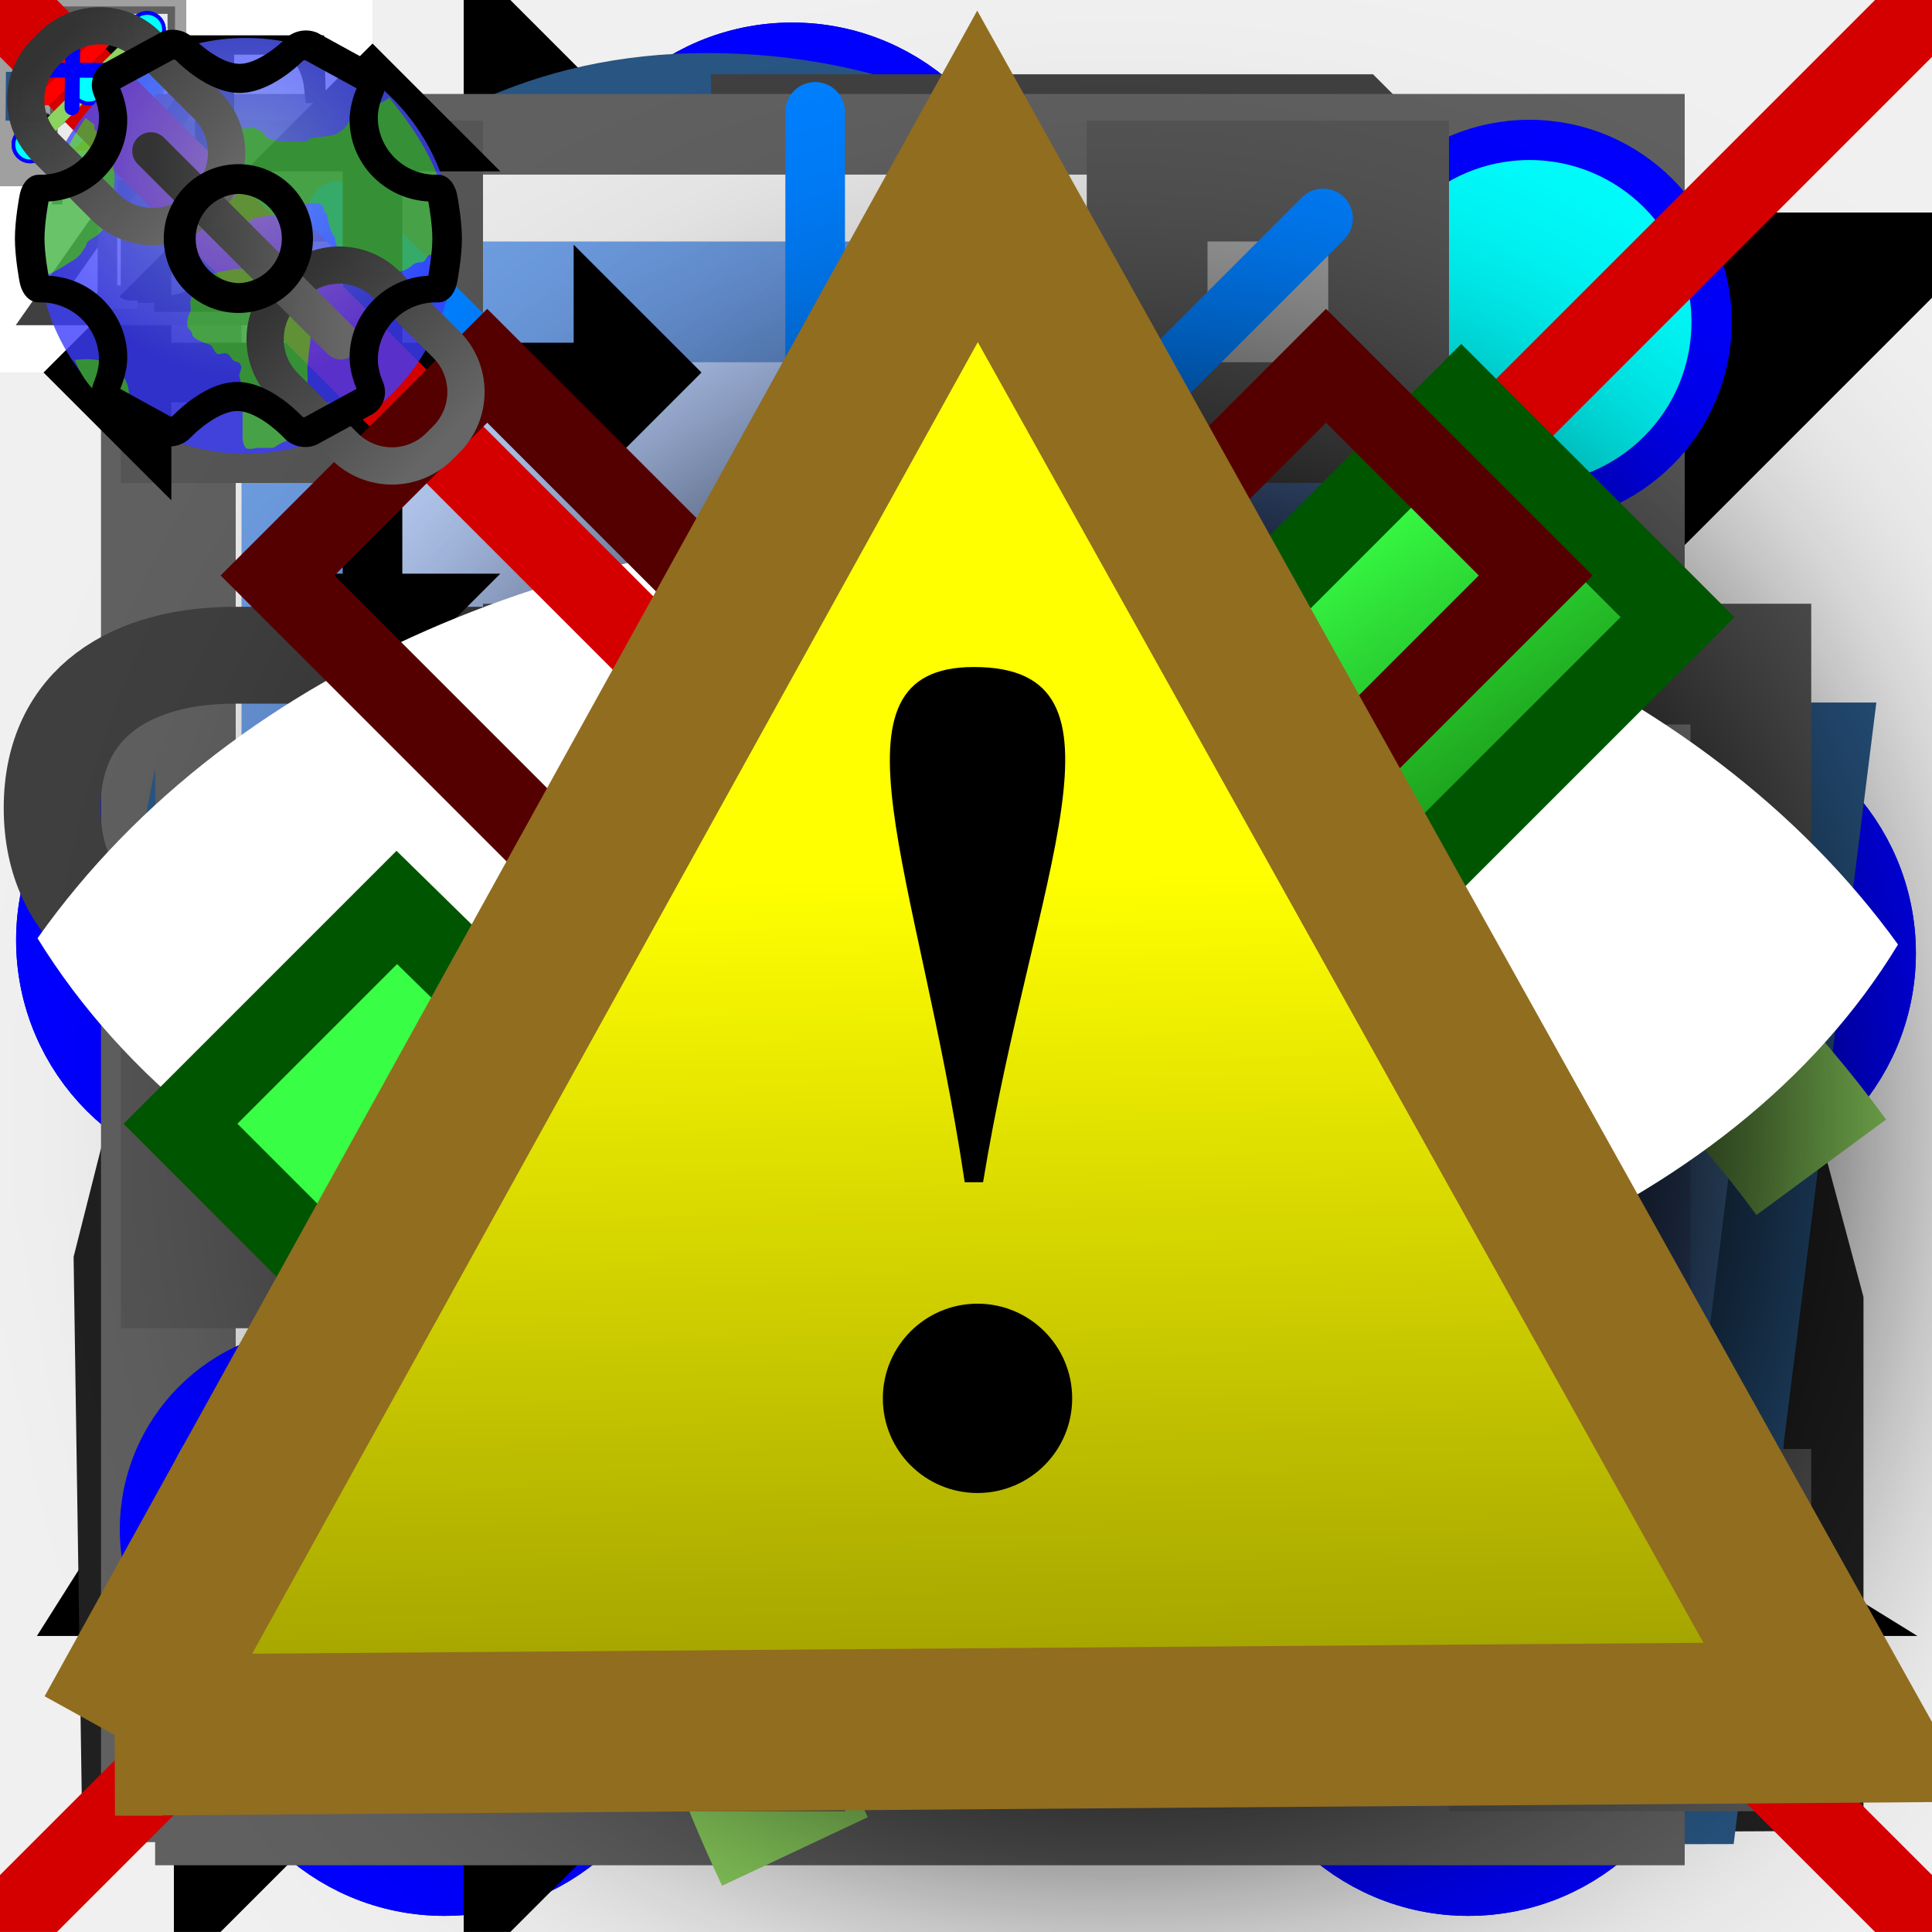
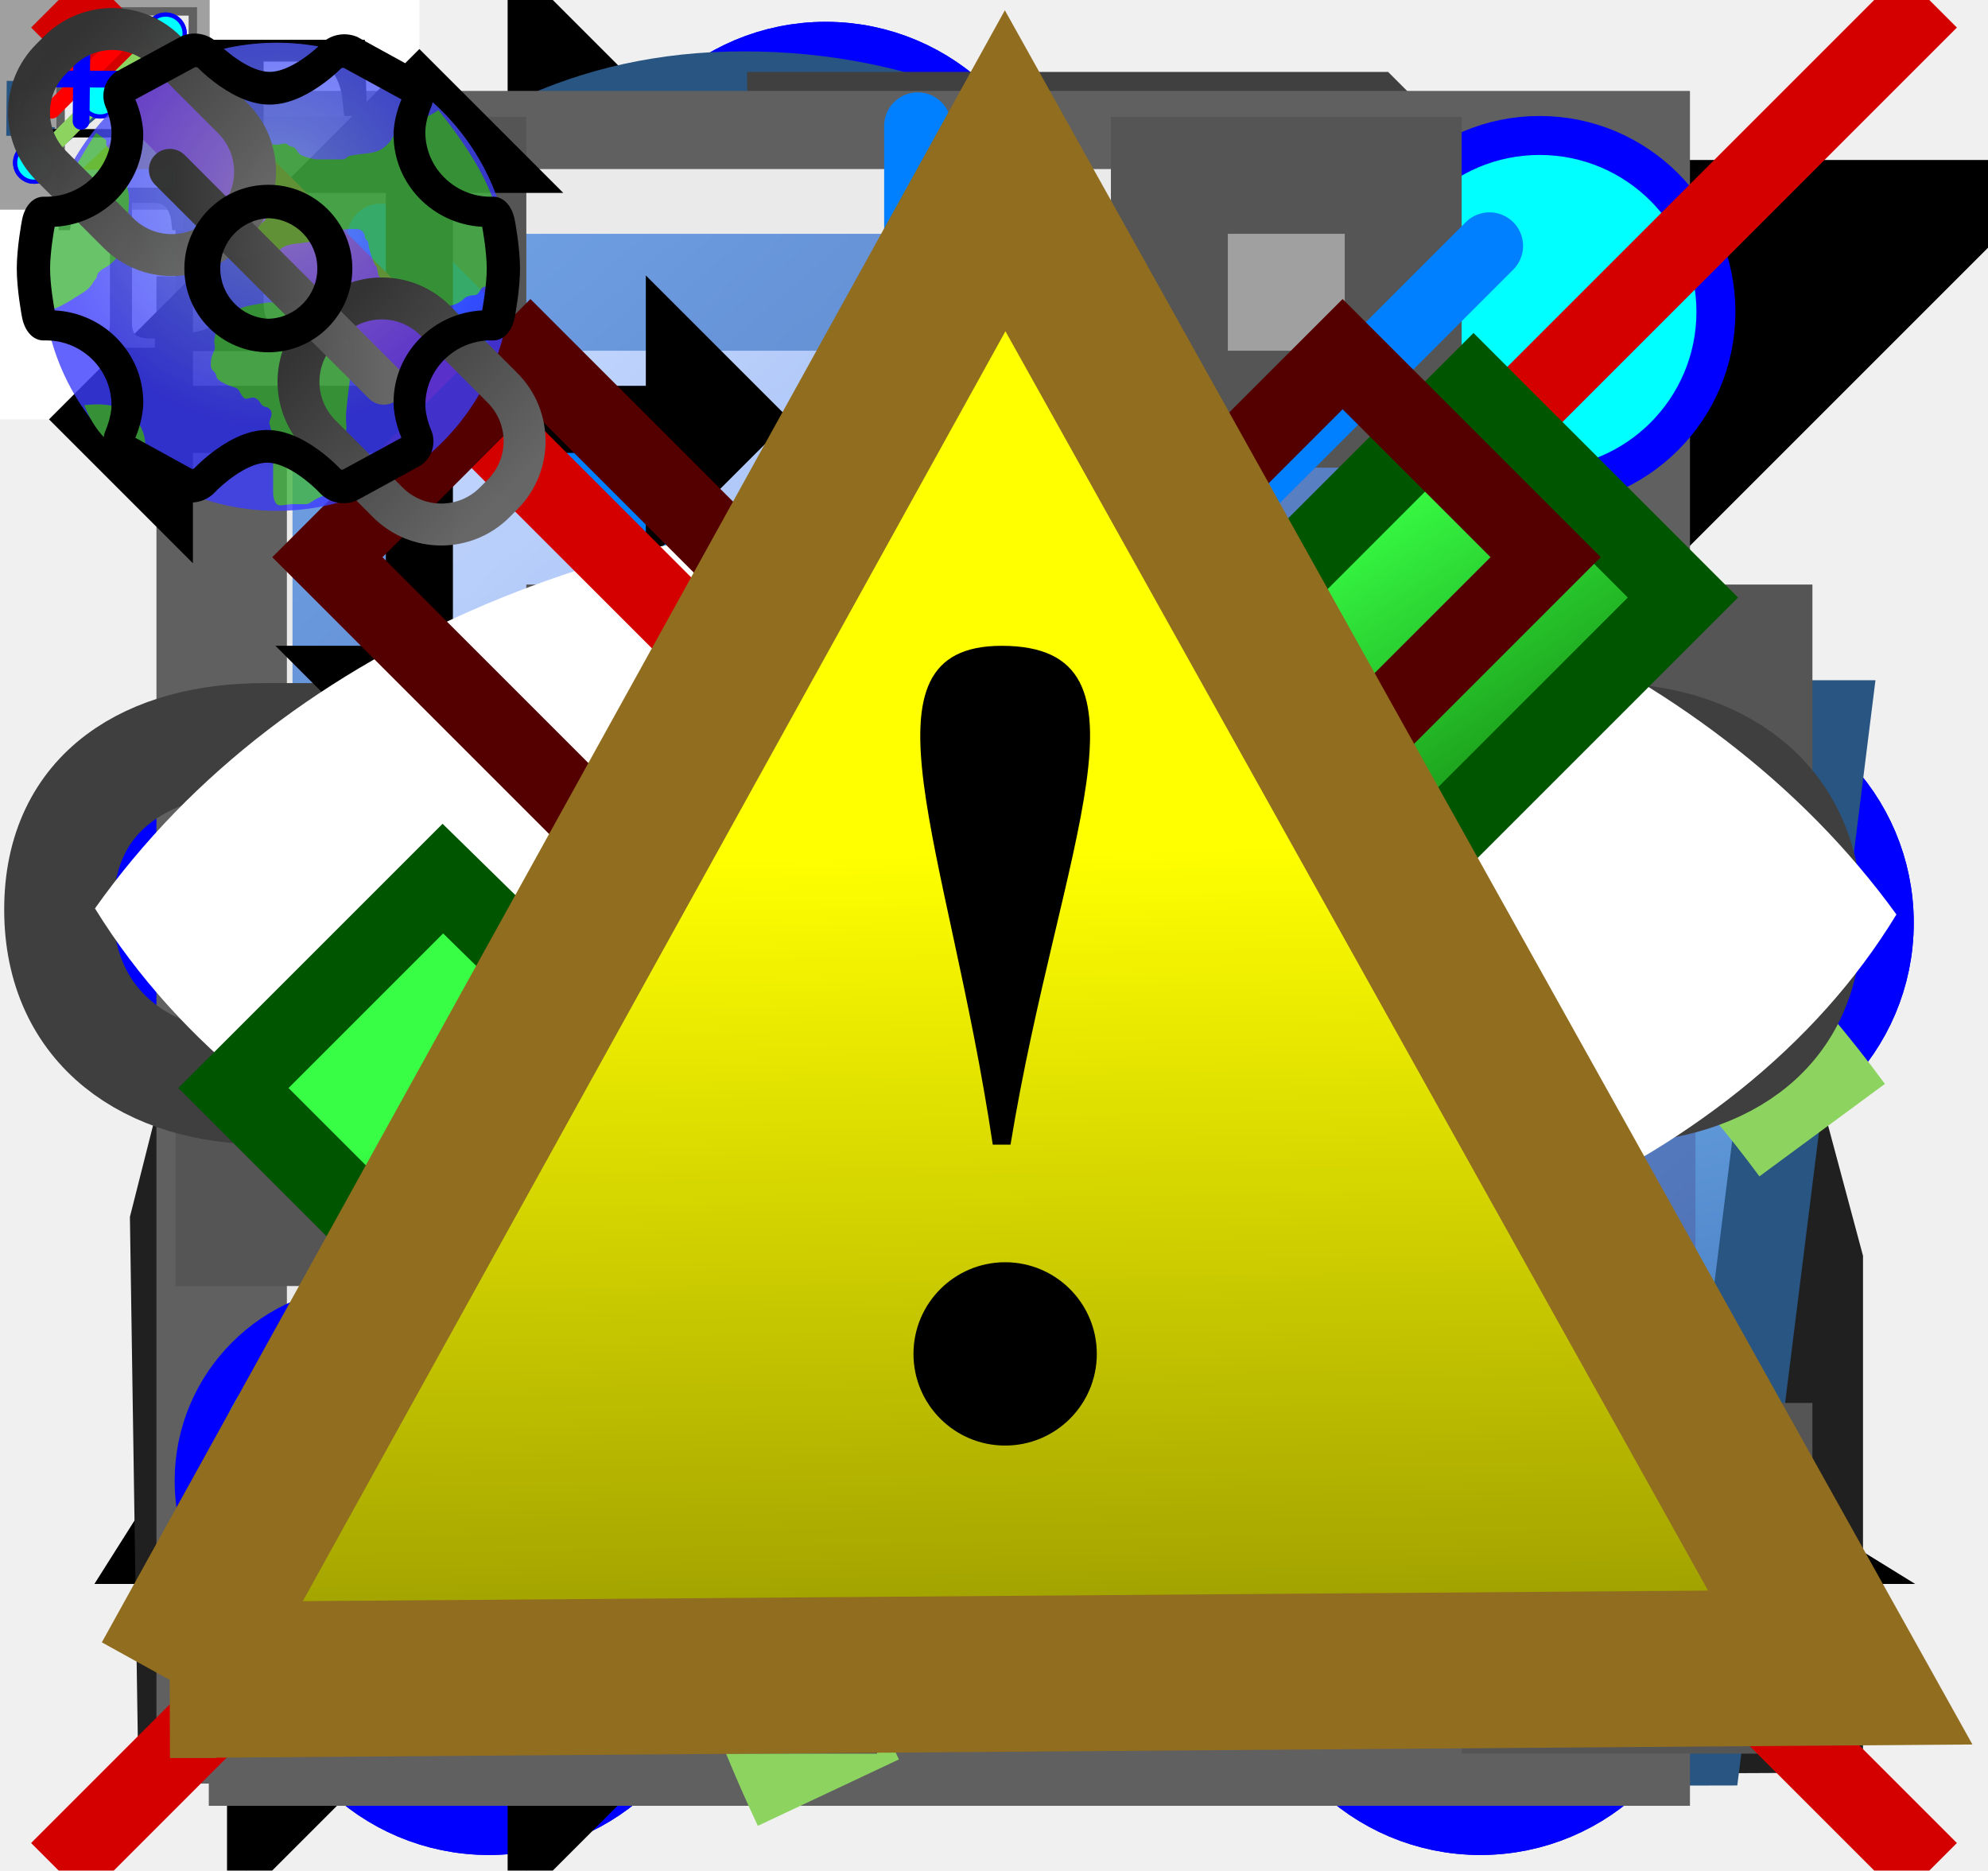
<svg xmlns="http://www.w3.org/2000/svg">
  <g id="add_subpath">
    <svg viewBox="0 0 124 124">
      <defs>
        <linearGradient id="svg_4" x1="0.336" y1="0.281" x2="1" y2="1">
          <stop offset="0" stop-color="#ffffff" stop-opacity="1" />
          <stop offset="1" stop-color="#33a533" stop-opacity="1" />
        </linearGradient>
      </defs>
      <g>
        <path d="m6,103l55,-87c85,33.64 -26,37.12 55,87l-110,0z" id="svg_1" fill="url(#svg_4)" stroke="#000000" stroke-width="4" stroke-dasharray="null" />
        <g id="svg_7">
          <circle stroke-dasharray="null" stroke-width="5" stroke="#000000" fill="#ffffff" id="svg_6" r="22.633" cy="88.5" cx="45.5" />
          <line stroke-dasharray="null" stroke-width="7" stroke="#000000" id="svg_2" y2="104.038" x2="45.5" y1="72.962" x1="45.5" />
          <line stroke-dasharray="null" stroke-width="7" stroke="#000000" id="svg_3" y2="88.5" x2="61.038" y1="88.5" x1="29.962" />
        </g>
      </g>
    </svg>
  </g>
  <g id="close_path">
    <svg viewBox="0 0 300 300">
      <g>
        <path stroke="#000" stroke-width="15" fill="#ffc8c8" d="m121.5,40l-84,106l27,115l166,2l29,-111" />
        <line x1="240" y1="136" x2="169.5" y2="74" stroke="#A00" stroke-width="25" fill="none" />
        <path stroke="none" fill="#A00" d="m158,65l31,74l-3,-50l51,-3z" />
        <g stroke-width="15" stroke="#00f" fill="#0ff">
          <circle r="30" cy="41" cx="123" />
          <circle r="30" cy="146" cx="40" />
          <circle r="30" cy="260" cx="69" />
          <circle r="30" cy="260" cx="228" />
          <circle r="30" cy="148" cx="260" />
        </g>
      </g>
    </svg>
  </g>
  <g id="open_path">
    <svg viewBox="0 0 300 300">
      <g>
        <path stroke="#000" stroke-width="15" fill="#ffc8c8" d="m123.5,38l-84,106l27,115l166,2l29,-111" />
        <line x1="276.5" y1="153" x2="108.5" y2="24" stroke="#000" stroke-width="10" fill="none" />
        <g stroke-width="15" stroke="#00f" fill="#0ff">
          <circle r="30" cy="41" cx="123" />
          <circle r="30" cy="146" cx="40" />
          <circle r="30" cy="260" cx="69" />
          <circle r="30" cy="260" cx="228" />
          <circle r="30" cy="148" cx="260" />
        </g>
        <g stroke="#A00" stroke-width="15" fill="none">
          <line x1="168" y1="24" x2="210" y2="150" />
          <line x1="210" y1="24" x2="168" y2="150" />
        </g>
      </g>
    </svg>
  </g>
  <g id="arrow_right">
    <svg viewBox="0 0 25 50">
      <path stroke="#000000" fill="#000000" d="m0,0l0,50l25,-25l-25,-25z" />
    </svg>
  </g>
  <g id="arrow_right_big">
    <svg viewBox="0 0 40 50">
      <path stroke="#000000" fill="#000000" d="m0,0l0,50l25,-25l-25,-25z" />
    </svg>
  </g>
  <g id="arrow_down">
    <svg viewBox="0 0 50 40">
      <path transform="rotate(90, 26, 13)" d="m14,-12l0,50l25,-25l-25,-25z" fill="#000000" stroke="#000000" />
    </svg>
  </g>
  <g id="fill">
    <svg width="32" height="33">
      <g id="svg_5">
        <path id="svg_4" d="m17.492,10.976c6.987,-0.325 12.188,2.708 12.133,7.367l-0.325,10.075c-0.758,4.062 -2.275,3.087 -3.033,0.108l0.217,-9.642c-0.433,-0.975 -1.083,-1.625 -1.95,-1.517" stroke-linejoin="round" stroke="#606060" fill="#c0c0c0" />
        <path id="svg_1" d="m2.001,17.131l10.724,-10.724l12.674,12.133l-3.521,0.054l-9.154,9.262l-10.724,-10.724z" stroke-linejoin="round" stroke="#000000" fill="#c0c0c0" />
        <path id="svg_3" d="m14.35,13.576c-0.163,-3.954 0.867,-11.7 -1.842,-11.592c-2.708,0.108 -2.6,2.058 -2.167,6.933" stroke-linejoin="round" stroke="#000000" fill="none" />
        <circle id="svg_2" r="1.609" cy="15.201" cx="14.458" stroke-linejoin="round" stroke="#000000" fill="none" />
      </g>
    </svg>
  </g>
  <g id="stroke">
    <svg width="50" height="50">
      <rect fill="none" stroke="#707070" stroke-width="10" x="8.625" y="8.625" width="32.75" height="32.75" id="svg_1" />
    </svg>
  </g>
  <g id="opacity">
    <svg width="50" height="50">
      <defs>
        <linearGradient y2="0.1" x2="0.9" y1="0.9" x1="0.1" id="svg_7">
          <stop stop-color="#000000" offset="0" />
          <stop stop-opacity="0" stop-color="#000000" offset="1" />
        </linearGradient>
      </defs>
      <rect id="svg_4" height="50" width="50" y="0" x="0" fill="#ffffff" />
      <rect id="svg_1" height="25" width="25" y="0" x="0" fill="#a0a0a0" />
      <rect id="svg_2" height="25" width="25" y="25" x="25" fill="#a0a0a0" />
      <rect id="svg_3" height="50" width="50" y="0" x="0" stroke-width="2" stroke="url(#svg_7)" fill="url(#svg_7)" />
    </svg>
  </g>
  <g id="save">
    <svg viewBox="0 0 24 24">
      <defs>
        <linearGradient y2="0" x2="1" y1="0" x1="0" id="svg_41">
          <stop stop-opacity="1" stop-color="#727272" offset="0" />
          <stop stop-opacity="1" stop-color="#d6d6d6" offset="1" />
        </linearGradient>
        <linearGradient y2="0.875" x2="0.215" y1="0.004" x1="0.043" id="svg_46">
          <stop stop-opacity="1" stop-color="#81bbf4" offset="0" />
          <stop stop-opacity="1" stop-color="#376eb7" offset="1" />
        </linearGradient>
      </defs>
      <path stroke="#202020" fill="#e0e0e0" id="svg_21" d="m1.517,22.346l21.132,-0.101l0,-6.067l-2.629,-9.808l-16.279,0.101l-2.326,9.201l0.101,6.673z" />
      <rect stroke="#efefef" fill="url(#svg_41)" id="svg_32" height="4.751" width="19.21" y="16.582" x="2.427" />
      <path stroke="#ffffff" fill="#c0c0c0" id="svg_42" d="m4.55,11.122l0.708,-2.831l13.043,0l0.708,3.134c-0.708,2.528 -4.045,3.842 -7.179,3.842c-2.73,0 -6.37,-1.416 -7.28,-4.146z" />
      <path stroke="#285582" fill="url(#svg_46)" id="svg_45" d="m7.143,9.749l5.212,5.792l5.502,-5.888l-2.51,-0.097l0,-2.799c0,-2.317 -2.317,-5.598 -6.564,-5.598c-4.054,0 -6.274,3.378 -6.564,6.757c0.483,-1.544 2.703,-4.537 4.44,-4.44c2.124,-0.097 2.799,1.641 2.799,3.378l0.097,2.799l-2.413,0.097z" />
    </svg>
  </g>
  <g id="export">
    <svg width="24" height="24">
      <defs>
        <linearGradient id="svg_5" x1="0.777" y1="0.512" x2="0.094" y2="0.535">
          <stop offset="0" stop-color="#81bbf4" />
          <stop offset="1" stop-color="#376eb7" />
        </linearGradient>
      </defs>
      <g>
        <rect x="7.226" y="1.36" width="15.765" height="21.517" id="svg_55" fill="#eaeaea" stroke="#606060" />
        <circle fill="#31abed" stroke-width="0.5" cx="17.421" cy="11.128" r="4.697" id="svg_3" />
        <path fill="#ffcc00" stroke-width="0.5" d="m9.677,20.243l7.387,-6.808l2.917,6.713" id="svg_4" />
        <rect fill="#ff5555" stroke-width="0.5" x="9.539" y="2.949" width="5.747" height="5.747" id="svg_2" />
        <path d="m6.137,17.942l5.773,-4.91l-5.869,-5.183l-0.096,2.364l-4.648,-0.068l-0.047,5.547l4.791,-0.023l0.096,2.273z" id="svg_45" fill="url(#svg_5)" stroke="#285582" />
      </g>
    </svg>
  </g>
  <g id="open">
    <svg viewBox="0 0 22 22">
      <defs>
        <linearGradient y2="0.914" x2="0.652" y1="0.141" x1="0.426" id="svg_76">
          <stop stop-opacity="1" stop-color="#81bbf4" offset="0" />
          <stop stop-opacity="1" stop-color="#376eb7" offset="1" />
        </linearGradient>
      </defs>
      <rect x="1.65" y="3.75" width="9.8" height="16.727" id="svg_98" fill="#c0c0c0" stroke="#606060" />
      <rect stroke="none" fill="#a0a0a0" id="svg_88" height="14.175" width="6.396" y="4.976" x="2.895" />
      <path d="m18.626,4.544l0,6.914l-9.94,0l-0.086,-10.112l6.828,0l3.198,3.198z" id="svg_99" fill="#e0e0e0" stroke="#404040" />
      <path d="m2.95,20.536l1.65,-12.036l16.2,0l-1.5,12l-16.35,0.036z" id="svg_97" fill="url(#svg_76)" stroke="#285582" />
      <line fill="none" stroke="#606060" id="svg_89" y2="4.284" x2="13.959" y1="4.284" x1="10.328" />
      <line fill="none" stroke="#606060" id="svg_91" y2="6.532" x2="14.823" y1="6.532" x1="10.328" />
      <path stroke="none" fill="#ffffff" id="svg_100" d="m15.259,1.951l-0.004,2.852l2.896,0l-2.892,-2.852z" />
    </svg>
  </g>
  <g id="import">
    <svg viewBox="0 0 24 24">
      <defs>
        <linearGradient y2="0.875" x2="0.215" y1="0.004" x1="0.043" id="svg_46_import">
          <stop stop-opacity="1" stop-color="#81f4bb" offset="0" />
          <stop stop-opacity="1" stop-color="#37b76e" offset="1" />
        </linearGradient>
      </defs>
      <rect x="2.428" y="1.669" width="18" height="21" id="svg_55" fill="#eaeaea" stroke="#606060" />
      <path stroke="#285582" fill="url(#svg_46_import)" id="svg_45" d="m7.143,12.749l5.212,5.792l5.502,-5.888l-2.51,-0.097l0,-2.799c0,-2.317 -2.317,-5.598 -6.564,-5.598c-4.054,0 -6.274,3.378 -6.564,6.757c0.483,-1.544 2.703,-4.537 4.44,-4.44c2.124,-0.097 2.799,1.641 2.799,3.378l0.097,2.799l-2.413,0.097z" />
    </svg>
  </g>
  <g id="docprops">
    <svg viewBox="0 0 24 24">
      <defs>
        <linearGradient y2="1" x2="1" y1="0.5" x1="1" id="svg_53">
          <stop stop-opacity="1" stop-color="#606060" offset="0" />
          <stop stop-opacity="0" stop-color="#5e5e5e" offset="1" />
        </linearGradient>
      </defs>
      <rect stroke="#606060" fill="#eaeaea" id="svg_55" height="21" width="18" y="1.669" x="2.428" />
      <line fill="none" stroke="#a0a0a0" id="svg_56" y2="4.378" x2="14.89" y1="4.378" x1="6.696" />
      <line fill="none" stroke="#a0a0a0" id="svg_57" y2="7.108" x2="12.92" y1="7.108" x1="6.695" />
      <line fill="none" stroke="#a0a0a0" id="svg_58" y2="9.842" x2="15.647" y1="9.842" x1="6.694" />
      <line fill="none" stroke="#a0a0a0" id="svg_59" y2="12.366" x2="13.218" y1="12.366" x1="6.697" />
      <line fill="none" stroke="#a0a0a0" id="svg_60" y2="15.065" x2="14.436" y1="15.065" x1="6.697" />
      <line fill="none" stroke="#a0a0a0" id="svg_61" y2="17.842" x2="13.37" y1="17.842" x1="6.697" />
      <g id="svg_54">
        <path transform="rotate(-45, 12.5448, 11.7085)" stroke="none" fill="#606060" id="svg_31" d="m11.243,8.739l0,2.8l2.535,0.078l0,-2.955c1.781,0.078 2.261,1.4 2.124,2.955c-0.069,1.633 -1.302,3.5 -3.494,3.266c-2.192,-0.311 -2.878,-1.4 -3.152,-2.722c-0.274,-1.4 0.411,-3.344 1.987,-3.422z" />
        <rect opacity="0.95" transform="rotate(-45, 16.2485, 15.1732)" stroke="none" fill="url(#svg_53)" id="svg_50" height="4.854" width="2.58" y="12.746" x="15.04" />
      </g>
    </svg>
  </g>
  <g id="link_controls">
    <svg viewBox="0 0 24 24">
      <path stroke-width="2" id="svg_102" d="m9.875,23c-2,-4.25 -1.688,-7.375 1.688,-10.5c3.375,-3.125 7.562,-2.75 11.062,2" stroke="#8dd35f" fill="none" />
      <line fill="none" stroke="#606060" id="svg_109" y2="4" x2="19" y1="19" x1="4" />
      <circle stroke="#0000ff" fill="#00ffff" id="svg_111" r="2.176" cy="11.5" cx="11.5" />
      <circle stroke-width="0.5" id="svg_121" stroke="#0000ff" fill="#00ffff" r="2.262" cy="4" cx="19" />
      <circle id="svg_123" stroke-width="0.5" stroke="#0000ff" fill="#00ffff" r="2.262" cy="19" cx="4" />
    </svg>
  </g>
  <g id="ungroup">
    <svg viewBox="0 0 16 16">
      <defs>
        <linearGradient id="svg_90" x1="0" y1="0" x2="1" y2="1">
          <stop offset="0" stop-color="#ccddff" stop-opacity="1" />
          <stop offset="1" stop-color="#789fed" stop-opacity="1" />
        </linearGradient>
        <linearGradient id="svg_92" x1="0" y1="0" x2="1" y2="1">
          <stop offset="0" stop-color="#70a1e5" stop-opacity="1" />
          <stop offset="1" stop-color="#4b6baf" stop-opacity="1" />
        </linearGradient>
      </defs>
      <rect x="2.5" y="2.5" width="8" height="7" fill="url(#svg_90)" stroke="url(#svg_92)" id="svg_87" />
      <rect x="5.5" y="6.5" width="8" height="7" id="svg_84" fill="#7399d6" stroke="url(#svg_92)" />
      <rect x="9.5" y="1.5" width="2" height="2" fill="#a0a0a0" stroke="#555555" id="svg_79" />
      <rect x="1.5" y="8.5" width="2" height="2" fill="#a0a0a0" stroke="#555555" id="svg_83" />
      <rect x="1.5" y="1.5" width="2" height="2" id="svg_78" fill="#a0a0a0" stroke="#555555" />
      <rect id="svg_93" x="12.5" y="5.5" width="2" height="2" fill="#a0a0a0" stroke="#555555" />
      <rect id="svg_94" x="12.5" y="12.5" width="2" height="2" fill="#a0a0a0" stroke="#555555" />
      <rect id="svg_95" x="4.5" y="12.5" width="2" height="2" fill="#a0a0a0" stroke="#555555" />
      <rect id="svg_96" x="4.5" y="5.5" width="2" height="2" fill="#a0a0a0" stroke="#555555" />
    </svg>
  </g>
  <g id="unlink_use">
    <svg width="222" height="222">
      <path id="svg_1" d="m93.75,118.449c-4.5,13.584 -14.666,11.5 -28.25,11.5l-34,0c-13.584,0 -24.5,-7.166 -24.5,-21.5c0,-14.334 10.916,-20.5 24.5,-20.5l34,0c13.584,0 19.75,-2.334 26.5,10.75" stroke-width="13" stroke="#3f3f3f" fill="none" />
      <g id="svg_11">
        <line id="svg_4" y2="65.946" x2="83.077" y1="28.279" x1="45.41" stroke-linecap="round" stroke-width="8" stroke="#007fff" fill="none" />
        <line id="svg_5" y2="15.013" x2="109.415" y1="65.946" x1="109.415" stroke-linecap="round" stroke-width="8" stroke="#007fff" fill="none" />
        <line id="svg_6" y2="29.319" x2="177.589" y1="65.946" x1="140.962" stroke-linecap="round" stroke-width="8" stroke="#007fff" fill="none" />
      </g>
      <g id="svg_12" transform="rotate(-180, 108, 172.111)">
        <line y2="190.946" x2="79.577" y1="153.279" x1="41.91" stroke-linecap="round" stroke-width="8" stroke="#007fff" fill="none" id="svg_13" />
        <line y2="140.013" x2="105.915" y1="190.946" x1="105.915" stroke-linecap="round" stroke-width="8" stroke="#007fff" fill="none" id="svg_14" />
        <line y2="154.319" x2="174.089" y1="190.946" x1="137.462" stroke-linecap="round" stroke-width="8" stroke="#007fff" fill="none" id="svg_15" />
      </g>
      <path transform="rotate(-180, 172.125, 108.926)" id="svg_2" d="m215.5,118.449c-4.5,13.585 -14.665,11.5 -28.25,11.5l-34,0c-13.585,0 -24.5,-7.165 -24.5,-21.5c0,-14.334 10.915,-20.5 24.5,-20.5l34,0c13.585,0 19.75,-2.334 26.5,10.75" stroke-width="13" stroke="#3f3f3f" fill="none" />
    </svg>
  </g>
  <g id="width">
    <svg width="100" height="100">
      <path id="svg_6" d="m19,42.5l-7.5,7.5l7.5,7.5l0,-15zm0,7.5l62,0l0,-7.5l7.5,7.5l-7.5,7.5l0,-7.5" stroke-width="8" stroke="#000000" fill="#000000" />
    </svg>
  </g>
  <g id="height">
    <svg width="100" height="100">
      <path transform="rotate(90, 50, 50)" fill="#000000" stroke="#000000" stroke-width="8" d="m19,42.5l-7.5,7.5l7.5,7.5l0,-15zm0,7.5l62,0l0,-7.5l7.5,7.5l-7.5,7.5l0,-7.5" id="svg_6" />
    </svg>
  </g>
  <g id="c_radius">
    <svg width="20" height="20">
      <rect stroke="#404040" fill="none" stroke-width="0.5" x="2.375" y="2.438" width="43.938" height="43.938" id="svg_1" rx="13" ry="13" />
      <path fill="none" stroke="#000000" d="m2.437,15.89l13.737,0l0.09,-13.465m0.09,14.085" id="svg_3" />
      <line fill="none" stroke="#000000" x1="16.351" y1="15.889" x2="5.205" y2="5.205" id="svg_4" stroke-dasharray="2,2" />
    </svg>
  </g>
-   <g id="angle">
-     <svg width="50" height="50">
-       <path stroke-width="2" stroke-dasharray="1,3" id="svg_6" d="m32.788,41.035c-0.404,-8.681 -4.509,-16.79 -12.114,-20.593" stroke="#000000" fill="none" />
-       <path id="svg_7" d="m29.203,7.671l-24.203,34.479l41.165,0" stroke-width="3" stroke="#404040" fill="none" />
-     </svg>
-   </g>
-   <g id="blur">
-     <svg width="300" height="300">
-       <defs>
-         <filter id="svg_4_blur" x="-50%" y="-50%" width="200%" height="200%">
-           <feGaussianBlur stdDeviation="25" />
-         </filter>
-       </defs>
-       <circle fill="#000000" stroke="#000000" stroke-width="5" stroke-dasharray="null" cx="150" cy="150" r="91.802" id="svg_4" filter="url(#svg_4_blur)" />
-     </svg>
-   </g>
  <g id="fontsize">
    <svg width="50" height="50">
      <text fill="#606060" stroke="none" x="14.451" y="41.459" id="svg_2" font-size="26" font-family="serif" text-anchor="middle">T</text>
      <text fill="#000000" stroke="none" x="28.853" y="41.868" font-size="52" font-family="serif" text-anchor="middle" xml:space="preserve" id="svg_3">T</text>
    </svg>
  </g>
  <g id="eye">
    <svg viewBox="0 0 17 17">
      <defs>
        <linearGradient y2="0.797" x2="0.562" y1="0.191" x1="0.43" id="svg_91">
          <stop stop-opacity="1" stop-color="#d3a16b" offset="0" />
          <stop stop-opacity="1" stop-color="#a37c53" offset="1" />
        </linearGradient>
      </defs>
      <path stroke="none" fill="url(#svg_91)" id="svg_9" d="m0.129,8.183c3.599,-7.712 13.197,-7.369 16.752,0.086c-3.022,7.541 -13.597,7.669 -16.752,-0.086z" />
      <path id="svg_76" stroke="none" fill="#ffffff" d="m0.33,8.256c3.517,-4.972 12.897,-4.751 16.371,0.055c-2.953,4.861 -13.288,4.944 -16.371,-0.055z" />
      <circle stroke="none" fill="#4f92c1" id="svg_88" r="3.08" cy="7.711" cx="8.459" />
      <circle stroke="none" fill="#000000" id="svg_89" r="1.275" cy="7.654" cx="8.432" />
    </svg>
  </g>
  <g id="no_color">
    <svg viewBox="0 0 24 24">
      <line fill="none" stroke="#d40000" id="svg_90" y2="24" x2="24" y1="0" x1="0" />
      <line id="svg_92" fill="none" stroke="#d40000" y2="24" x2="0" y1="0" x1="24" />
    </svg>
  </g>
  <g id="ok">
    <svg viewBox="0 0 24 24">
      <defs>
        <linearGradient y2="0.656" x2="0.941" y1="0.434" x1="0.43" id="svg_106">
          <stop stop-opacity="1" stop-color="#38ff45" offset="0" />
          <stop stop-opacity="1" stop-color="#127c0c" offset="1" />
        </linearGradient>
      </defs>
      <path transform="rotate(45, 12, 10)" stroke="#005500" fill="url(#svg_106)" id="svg_101" d="m7.9,15.9l4.9,-0.05l0,-13.75l3.8,0l0,17.6l-8.7,0l0,-3.8z" />
    </svg>
  </g>
  <g id="cancel">
    <svg viewBox="0 0 24 24">
      <defs>
        <linearGradient y2="0.656" x2="0.941" y1="0.434" x1="0.43" id="svg_9">
          <stop stop-opacity="1" stop-color="#ff3838" offset="0" />
          <stop stop-opacity="1" stop-color="#7a0c0c" offset="1" />
        </linearGradient>
      </defs>
      <path stroke="#550000" fill="url(#svg_9)" id="svg_101" d="m2.105,10.526l7.368,0l0,-7.368l3.684,0l0,7.368l7.368,0l0,3.684l-7.368,0l0,7.368l-3.684,0l0,-7.368l-7.368,0l0,-3.684z" transform="rotate(45, 11.3, 12.3)" />
    </svg>
  </g>
  <g id="warning">
    <svg viewBox="0 0 24 24">
      <defs>
        <linearGradient y2="0.98" x2="0.578" y1="0.449" x1="0.566" id="svg_110">
          <stop stop-opacity="1" stop-color="#ffff00" offset="0" />
          <stop stop-opacity="1" stop-color="#9e9e00" offset="1" />
        </linearGradient>
      </defs>
      <path d="m1.429,21.556l10.714,-19.365l10.714,19.204l-21.429,0.161z" id="svg_44" fill="url(#svg_110)" stroke="#916d1f" stroke-width="2" />
      <path stroke="none" fill="#000000" id="svg_103" d="m11.984,14.686c-0.571,-3.829 -1.829,-6.4 0.114,-6.4c2.114,0 0.743,2.571 0.114,6.4l-0.229,0z" />
      <circle stroke="none" fill="#000000" id="svg_104" r="1.176" cy="17.371" cx="12.143" />
    </svg>
  </g>
  <g id="node_delete">
    <svg width="24" height="24">
      <path stroke-width="2" id="svg_102" d="m4.195,19.421c15.494,-15.533 -0.211,0.158 15.611,-15.579" stroke="#8dd35f" fill="none" />
      <circle stroke-width="0.5" id="svg_121" stroke="#0000ff" fill="#00ffff" r="2.262" cy="4" cx="19.75" />
      <circle id="svg_123" stroke-width="0.5" stroke="#0000ff" fill="#00ffff" r="2.262" cy="19.403" cx="4.065" />
      <circle id="svg_7" stroke-width="0.5" stroke="#0000ff" fill="#00ffff" r="2.262" cy="11.625" cx="11.938" />
      <g transform="rotate(-45.29107 9.811571,9.244086) " id="svg_6">
        <line stroke-linecap="round" id="svg_4" y2="9.453" x2="15.15" y1="9.394" x1="4.473" stroke-dasharray="null" stroke-width="2" stroke="#ff0000" fill="none" />
        <line stroke-linecap="round" id="svg_5" y2="14.466" x2="9.666" y1="4.022" x1="9.782" stroke-dasharray="null" stroke-width="2" stroke="#ff0000" fill="none" />
      </g>
    </svg>
  </g>
  <g id="node_clone">
    <svg width="24" height="24">
      <path stroke-width="2" id="svg_102" d="m4.195,19.421c15.494,-15.533 -0.211,0.158 15.611,-15.579" stroke="#8dd35f" fill="none" />
      <circle stroke-width="0.5" id="svg_121" stroke="#0000ff" fill="#00ffff" r="2.262" cy="4" cx="19.75" />
      <circle id="svg_123" stroke-width="0.5" stroke="#0000ff" fill="#00ffff" r="2.262" cy="19.403" cx="4.065" />
      <circle id="svg_7" stroke-width="0.5" stroke="#0000ff" fill="#00ffff" r="2.262" cy="11.625" cx="11.938" />
      <line stroke-linecap="round" id="svg_5" y2="14.466" x2="9.666" y1="4.022" x1="9.782" stroke-dasharray="null" stroke-width="2" stroke="#0000ff" fill="#0000ff" />
      <line stroke-linecap="round" id="svg_4" y2="9.453" x2="15.15" y1="9.394" x1="4.473" stroke-dasharray="null" stroke-width="2" stroke="#0000ff" fill="#0000ff" />
    </svg>
  </g>
  <g id="globe_link">
    <svg width="66" height="66">
      <defs>
        <radialGradient id="svg_8" spreadMethod="pad" cx="0.5" cy="0.325">
          <stop stop-color="#7791ef" stop-opacity="0.992" offset="0" />
          <stop stop-color="#3c3cfc" offset="1" />
        </radialGradient>
        <linearGradient id="svg_10" x1="0" y1="0" x2="1" y2="0">
          <stop offset="0" stop-color="#333333" stop-opacity="0.996" />
          <stop offset="1" stop-opacity="0.996" stop-color="#666666" />
        </linearGradient>
      </defs>
      <g>
        <g opacity="0.8" id="svg_5">
          <circle id="svg_1" r="27.906" cy="33" cx="33" stroke-width="0" stroke="#AAAAAA" fill="url(#svg_8)" />
          <g id="svg_7">
            <path d="m38.248,36.061c-0.437,0 -0.875,0 -1.312,0c-0.437,0 -0.875,0 -2.624,0c-0.875,0 -1.749,0 -2.187,0c-0.437,0 -2.198,0.337 -2.624,0.437c-0.952,0.225 -1.271,0.483 -1.749,0.875c-1.219,1 -1.44,1.003 -1.749,1.312c-0.309,0.309 -0.213,0.798 -0.437,1.749c-0.1,0.426 0.167,0.908 0,1.312c-0.237,0.571 -0.437,0.875 -0.437,1.749c0,0.437 0.128,0.565 0.437,0.875c0.309,0.309 0.128,0.565 0.437,0.875c0.309,0.309 1.324,0.774 1.749,0.875c0.952,0.225 0.693,0.693 1.312,1.312c0.309,0.309 0.908,-0.167 1.312,0c0.571,0.237 0.565,0.565 0.875,0.875c0.309,0.309 0.565,0.128 0.875,0.437c0.618,0.618 -0.1,1.324 0,1.749c0.225,0.952 0.437,1.312 0.437,2.624c0,0.875 0,2.187 0,3.061c0,0.437 0,1.312 0,2.624c0,0.437 0.128,1.003 0.437,1.312c0.309,0.309 1.312,0 1.749,0c0.875,0 1.312,0 1.749,0c0.437,0 0.607,-0.401 1.749,-0.875c0.404,-0.167 0.741,-0.201 1.312,-0.437c0.404,-0.167 0.638,-0.741 0.875,-1.312c0.167,-0.404 0.157,-2.209 0.437,-3.936c0.222,-1.365 0.437,-2.187 0.437,-2.624c0,-0.437 -0.129,-0.881 0,-2.187c0.22,-2.219 0.437,-3.499 0.437,-3.936c0,-0.437 0,-0.875 0,-1.749c0,-1.312 0.167,-1.783 0,-2.187c-0.237,-0.571 -1.003,-0.565 -1.312,-0.875c-0.309,-0.309 -0.437,-0.437 -1.749,-1.749l0,-0.875l-0.437,0l0,-0.437" id="svg_2" stroke="#007f00" fill="#44b544" stroke-width="0" />
            <path d="m5.668,37.045c1.13,-0.364 0.875,-0.219 1.749,-0.656c0.875,-0.437 1.341,-0.821 2.187,-1.312c1.364,-0.791 1.44,-1.44 1.749,-1.749c0.309,-0.309 0.128,-0.565 0.437,-0.875c0.618,-0.619 0.875,-0.437 1.749,-1.312c0.875,-0.875 1.003,-1.003 1.312,-1.312c0.618,-0.619 0.128,-1.003 0.437,-1.312c0.309,-0.309 0,-0.875 0,-1.312c0,-0.437 0,-1.312 0,-1.749c0,-0.437 0.201,-1.773 0,-2.624c-0.225,-0.952 -0.128,-1.44 -0.437,-1.749c-0.309,-0.309 -0.707,-1.345 -0.875,-1.749c-0.237,-0.571 -0.875,-0.875 -0.875,-1.312c0,-0.437 -0.437,-0.437 -0.437,-0.875l0,-0.437l-1.203,-0.875c-3.79,5.867 -6.815,11.625 -5.794,21.21l-0,0z" id="svg_3" stroke="#007f00" fill="#44b544" stroke-width="0" />
            <path d="m52.242,13.102c-0.437,0.437 -1.349,0.84 -2.187,1.093c-3.018,0.914 -3.221,2.286 -3.498,2.624c-1.414,1.724 -2.498,1.304 -4.811,1.749c-0.429,0.083 -0.437,0.437 -0.875,0.437c-0.437,0 -0.875,0 -1.312,0c-0.437,0 -1.312,0 -1.749,0c-0.437,0 -1.345,-0.27 -1.749,-0.437c-0.571,-0.237 -0.565,-0.565 -0.875,-0.875c-0.309,-0.309 -0.565,-0.128 -0.875,-0.437c-0.309,-0.309 -0.875,0 -1.312,0c-0.437,0 -0.908,-0.167 -1.312,0c-0.571,0.237 -0.303,1.075 -0.875,1.312c-0.404,0.167 -0.128,0.565 -0.437,0.875c-0.309,0.309 -0.437,0.437 -0.437,0.875c0,0.437 0,0.875 0,1.312c0,0.437 0.033,0.707 0.437,0.875c0.571,0.237 0.638,0.741 0.875,1.312c0.167,0.404 0.437,0.437 0.437,0.875c0,0.437 0,0.875 0,1.312c0,0.437 -0.437,0.437 -0.875,0.875c-1.312,1.312 -1.95,1.178 -2.187,1.749c-0.167,0.404 -1.075,0.303 -1.312,0.875c-0.167,0.404 0,0.875 0.437,0.875c0.437,0 0.875,0.437 1.312,0.437c0.437,0 0.875,-0.437 1.312,-0.437c0.437,0 0.565,-0.128 0.875,-0.437c0.619,-0.619 1.312,0 1.749,0c0.437,0 0.397,-0.654 2.187,-0.875c0.434,-0.053 2.88,-0.256 3.498,-0.875c0.309,-0.309 0.834,-0.654 2.624,-0.875c0.434,-0.053 0.875,0 1.312,0c0.437,0 0.875,0.437 0.875,0.875c0,0.437 0.437,0.437 0.437,0.875c0,0.437 0.565,2.315 0.875,2.624c0.309,0.309 0.128,1.003 0.437,1.312c0.309,0.309 2.11,2.837 3.061,3.061c0.426,0.101 0.822,0.216 2.187,0.437c0.432,0.07 1.312,0 1.749,0c0.437,0 0.886,0.101 1.312,0c0.952,-0.225 1.44,-0.565 1.749,-0.875c0.309,-0.309 0.875,-0.437 1.312,-0.437c0.437,0 0.565,-0.565 0.875,-0.875c0.309,-0.309 0.875,0 1.312,0l1.093,-0.656c1.166,-7.726 -2.478,-14.14 -7.653,-20.554l0,0z" id="svg_4" stroke="#007f00" fill="#44b544" stroke-width="0" />
            <path id="svg_6" d="m10.041,48.306c2.114,-0.219 4.665,-0.219 6.341,1.968c1.166,1.531 1.239,3.717 0.219,4.592c-2.405,-0.875 -5.029,-2.624 -6.56,-6.56l0,0z" stroke="#007f00" fill="#44b544" stroke-width="0" />
          </g>
        </g>
        <rect transform="rotate(45, 16.9336, 16.9375)" ry="9" rx="9" id="svg_9" height="19.323" width="29.343" y="7.276" x="2.263" stroke-width="5" stroke="url(#svg_10)" fill="none" stroke-linecap="round" />
        <rect id="svg_11" transform="rotate(45, 49.0664, 49.0625)" ry="9" rx="9" height="19.323" width="29.343" y="39.401" x="34.395" stroke-width="5" stroke="url(#svg_10)" fill="none" stroke-linecap="round" />
        <line id="svg_12" y2="45.75" x2="45.75" y1="20.25" x1="20.25" stroke-linecap="round" stroke-width="5" stroke="url(#svg_10)" fill="none" />
      </g>
    </svg>
  </g>
  <g id="config">
    <svg width="64" height="64" viewBox="0 0 1024 1024" version="1.1">
      <path d="M655.872 960a61.952 61.952 0 0 1-45.376-19.136c-14.912-16.192-62.272-58.24-100.992-58.24-38.464 0-86.528 42.304-100.352 57.216a62.144 62.144 0 0 1-68.224 14.144l-1.28-0.576-117.76-65.088-1.088-0.832a55.552 55.552 0 0 1-18.944-67.52c0.064-0.192 10.816-24.768 10.816-47.168 0-67.968-56-123.392-124.8-123.392h-4.16l-0.768 0.064c-19.712 0-35.776-17.344-40.896-44.096C41.6 603.264 32 552.448 32 512.384c0-40 9.6-90.88 10.048-92.992 5.184-27.136 21.568-44.48 41.664-44.096h4.16c68.8 0 124.8-55.296 124.8-123.328 0-22.4-10.752-46.976-10.88-47.232a55.424 55.424 0 0 1 19.136-67.456l1.216-0.832 124.224-67.456 1.344-0.576a63.36 63.36 0 0 1 67.968 13.952c14.656 15.232 61.184 54.784 98.816 54.784 37.312 0 83.52-38.784 98.112-53.76a63.616 63.616 0 0 1 68.032-13.376l1.28 0.576 120 65.92 1.216 0.832a55.424 55.424 0 0 1 19.072 67.456c-0.128 0.192-10.88 24.768-10.88 47.168 0 67.968 56 123.328 124.8 123.328h4.16c19.968-0.384 36.416 17.024 41.6 44.096 0.512 2.112 10.112 52.992 10.112 92.992 0 40.064-9.6 90.88-10.048 92.992-5.184 27.136-21.632 44.48-41.6 44.032h-4.16c-68.8 0-124.8 55.36-124.8 123.392 0 22.464 10.752 46.976 10.88 47.232a55.36 55.36 0 0 1-19.072 67.392l-1.28 0.896-122.048 66.688-1.344 0.512a56.32 56.32 0 0 1-22.656 4.48z m-6.016-64.832a8.192 8.192 0 0 0 3.648 0.96h0.192l112.128-61.056c-2.688-6.208-15.04-36.16-15.04-67.584 0-93.76 75.008-170.56 169.024-175.296 1.344-7.36 8.704-48.832 8.704-79.808s-7.296-72.384-8.704-79.744c-94.016-4.864-169.024-81.664-169.024-175.36 0-31.424 12.416-61.44 15.104-67.648l-110.4-60.352h-0.448a8.448 8.448 0 0 0-4.16 1.088 309.12 309.12 0 0 1-40.832 33.728c-33.984 23.552-66.176 35.456-95.552 35.456-29.76 0-62.144-12.16-96.384-36.16a312.064 312.064 0 0 1-41.024-34.432 9.088 9.088 0 0 0-4.224-1.024H372.48l-114.304 61.76c2.752 6.272 15.104 36.288 15.104 67.584 0 93.696-75.008 170.496-169.024 175.36-1.408 7.36-8.704 48.704-8.704 79.744s7.36 72.384 8.704 79.744c94.016 4.8 169.024 81.6 169.024 175.36 0 31.424-12.48 61.632-15.104 67.712l108.16 59.52h0.256a8 8 0 0 0 3.584-0.896c2.048-2.112 18.176-19.008 41.408-35.776 34.688-25.088 67.648-37.76 97.92-37.76 30.656 0 63.872 12.928 98.752 38.464 23.36 17.152 39.616 34.24 41.6 36.416z m-137.984-223.104c-88.32 0-160.192-71.68-160.192-159.808s71.872-159.744 160.192-159.744c88.384 0 160.256 71.616 160.256 159.744s-71.872 159.808-160.256 159.808z m0-255.744a96 96 0 0 0 0 191.808 95.936 95.936 0 0 0 0-191.808z" />
    </svg>
  </g>
  <g id="svg_eof" />
</svg>
